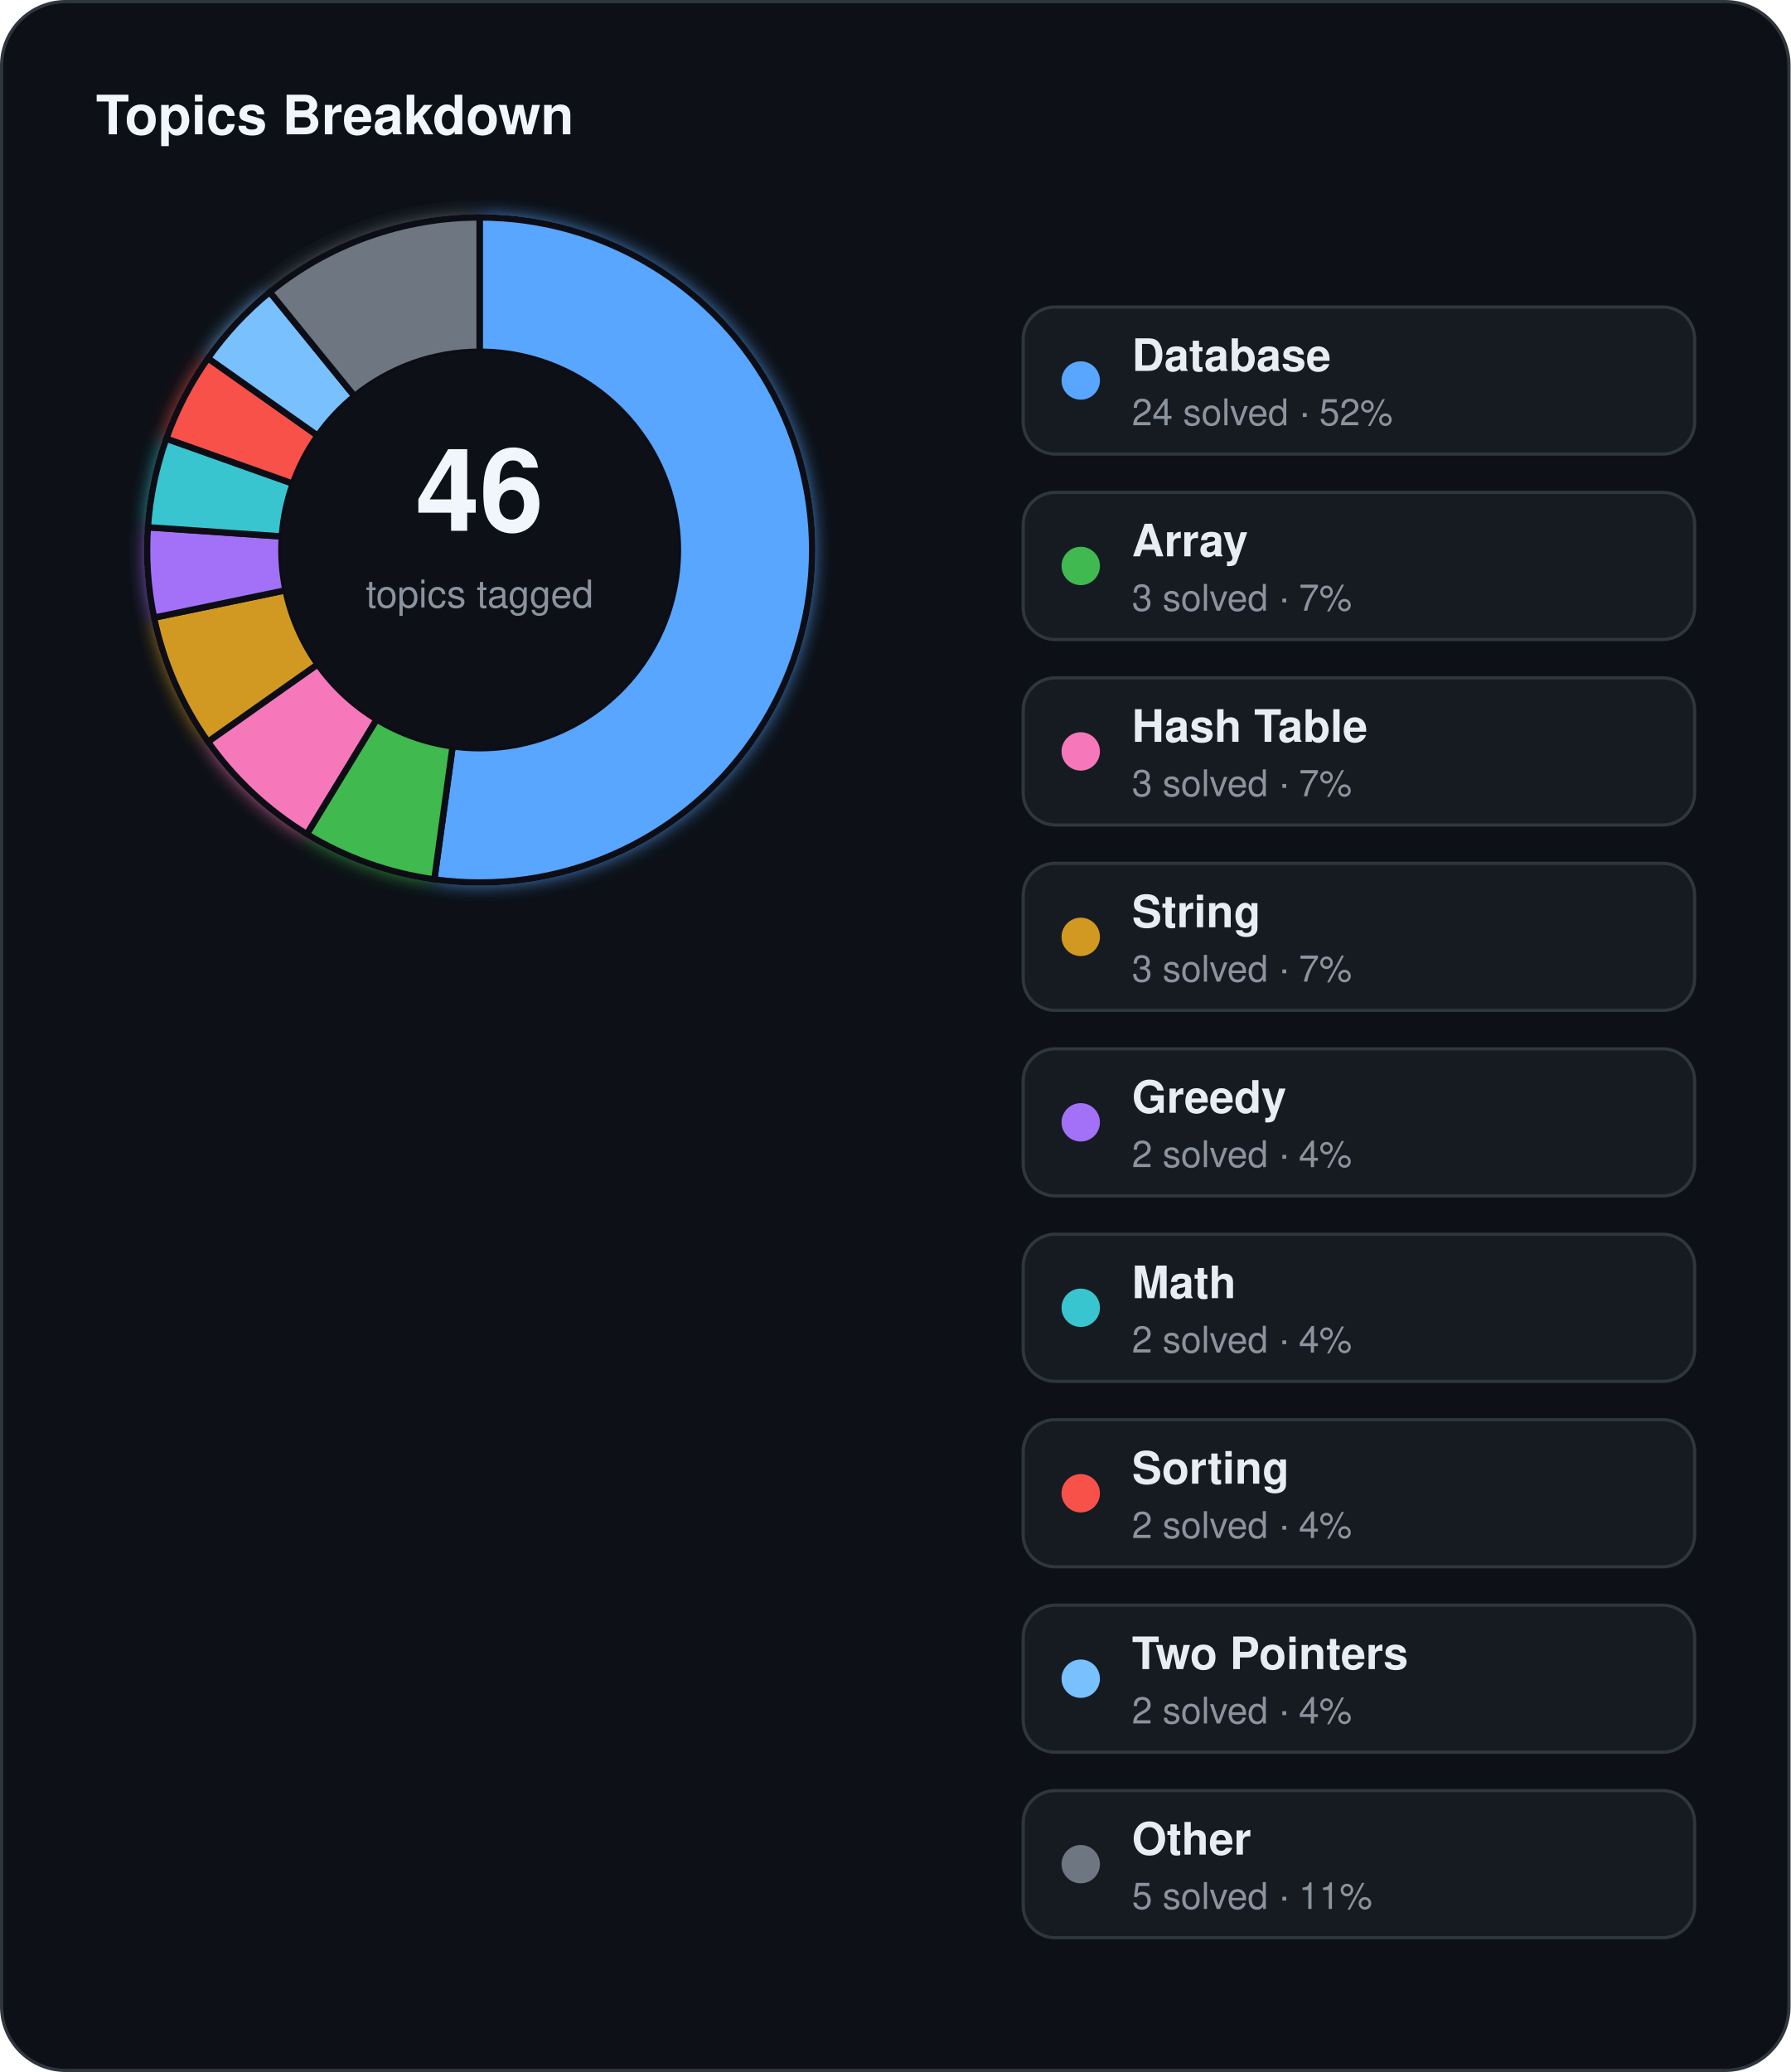
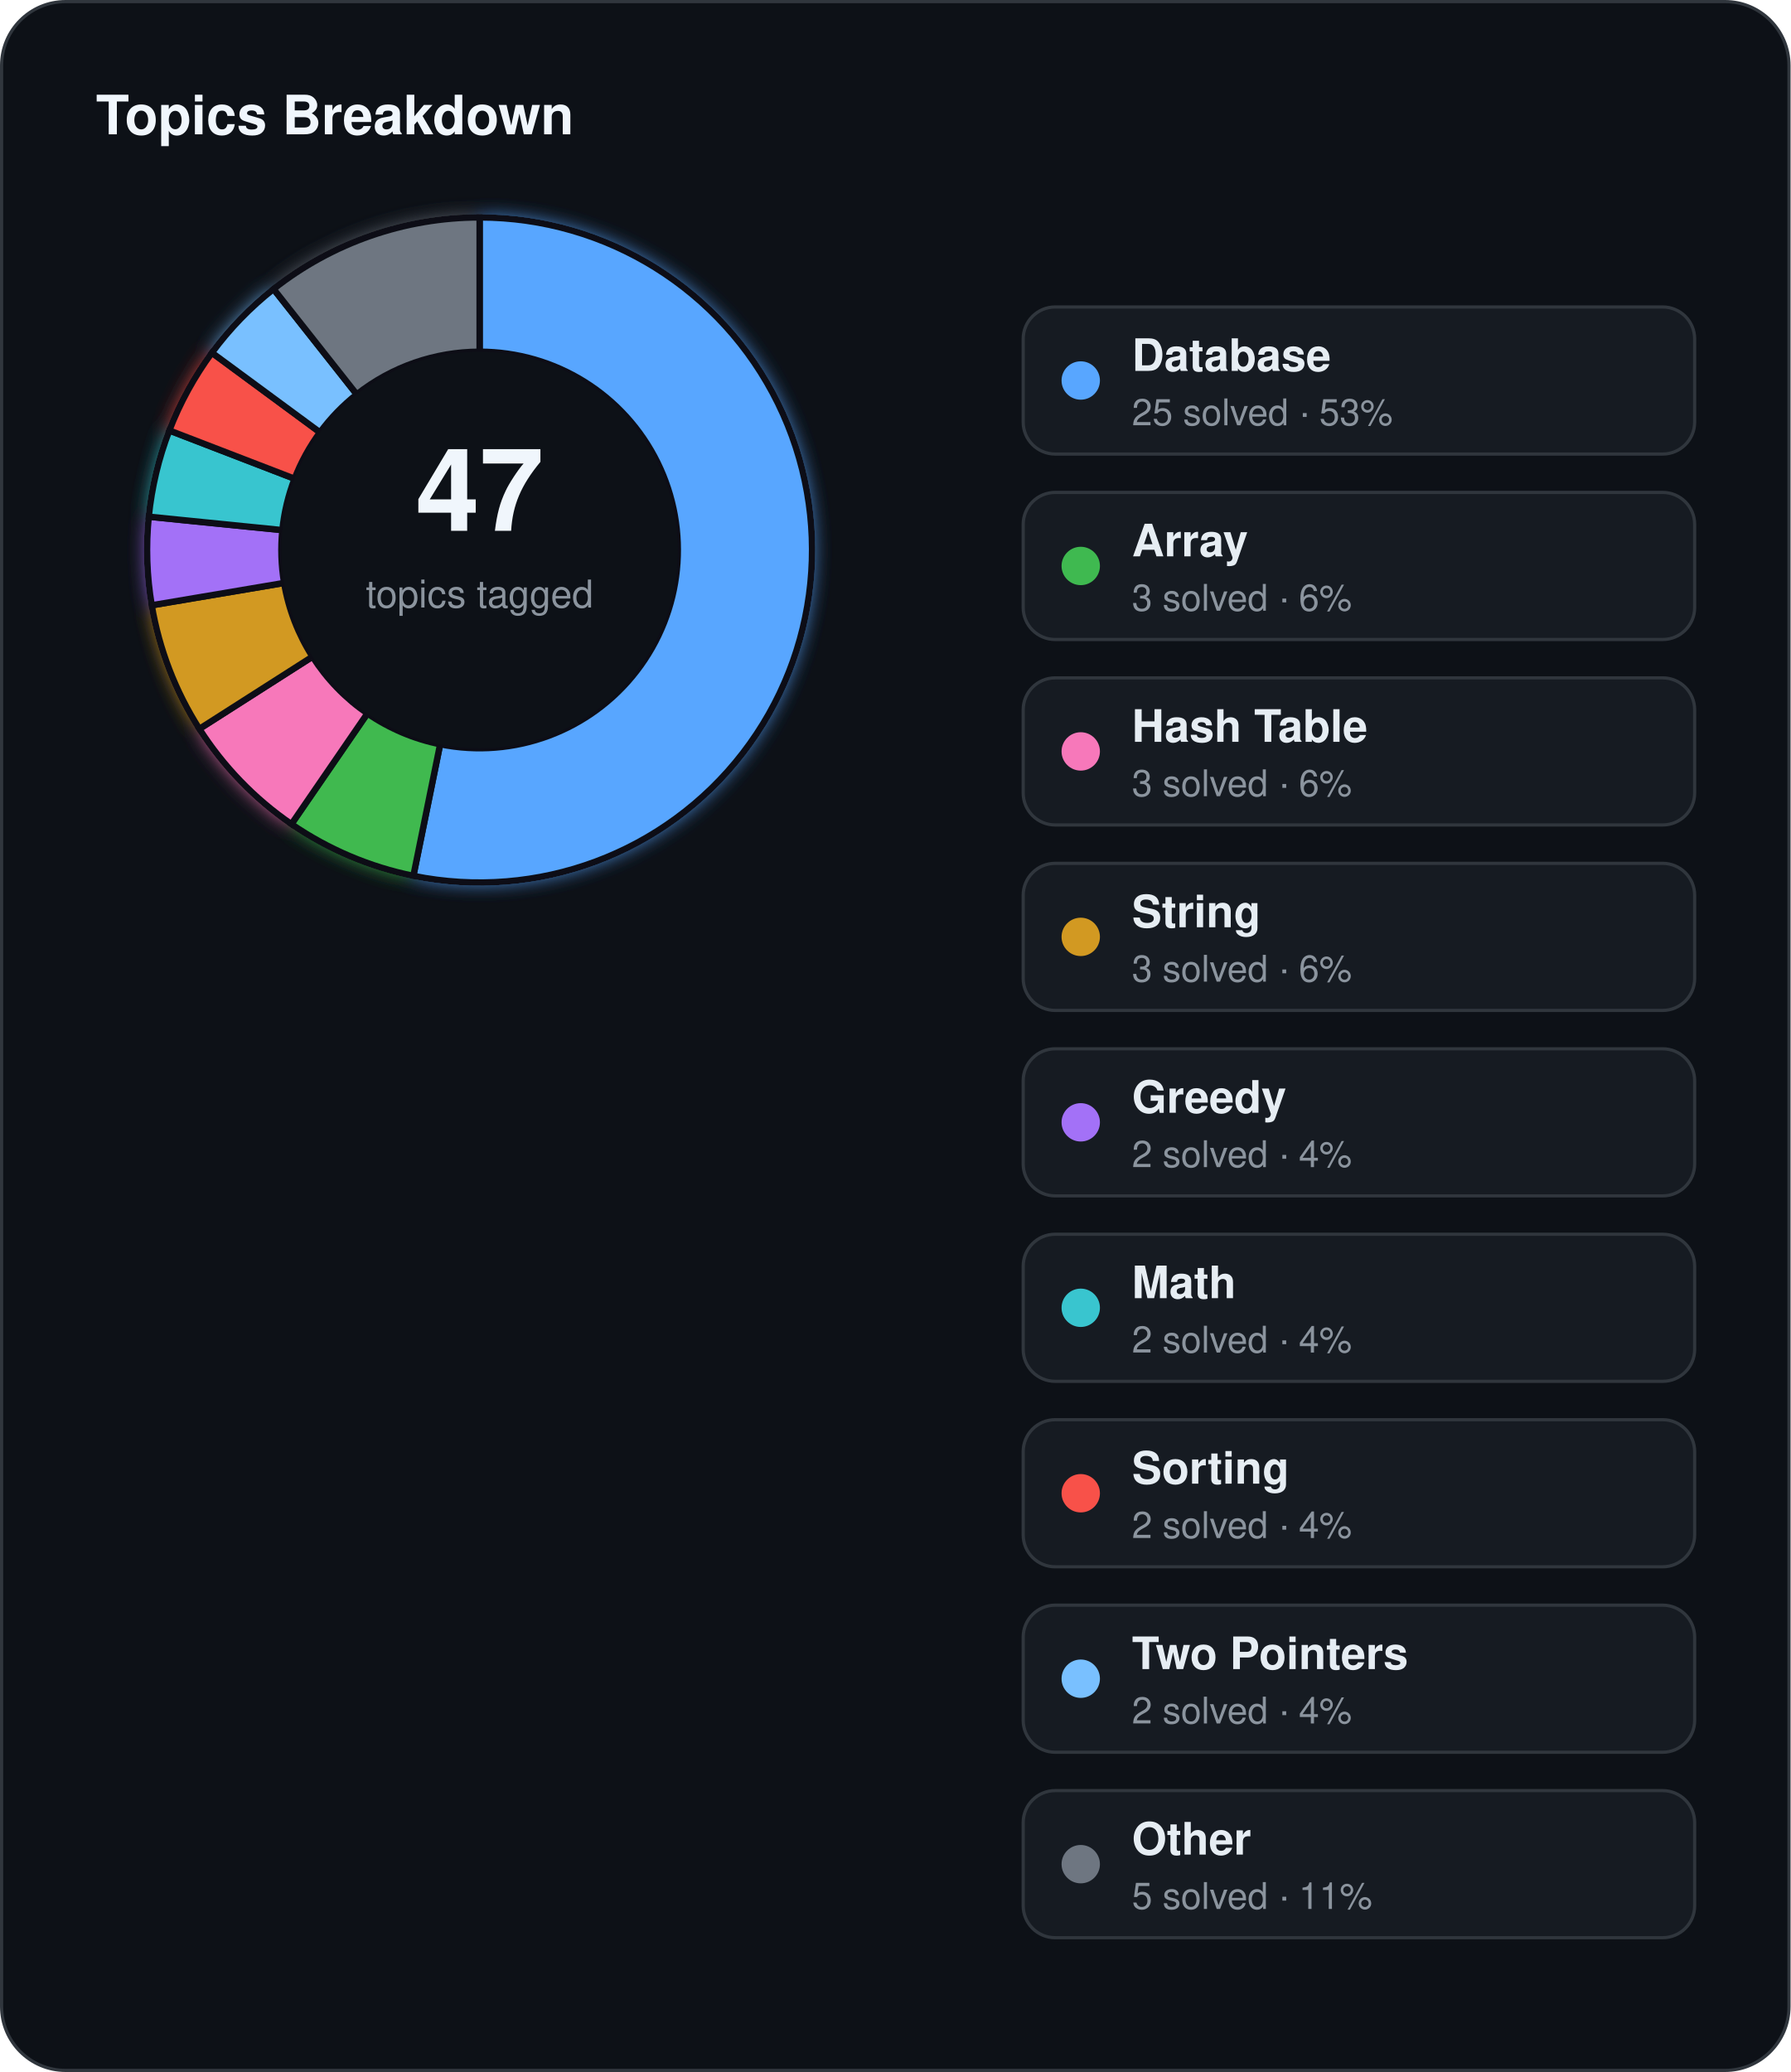
<svg xmlns="http://www.w3.org/2000/svg" width="560" height="648" viewBox="0 0 560 648">
  <defs>
    <filter id="topics-glow" x="-60%" y="-60%" width="220%" height="220%">
      <feGaussianBlur stdDeviation="3" result="blur" />
      <feMerge>
        <feMergeNode in="blur" />
        <feMergeNode in="SourceGraphic" />
      </feMerge>
    </filter>
  </defs>
  <rect x="0.5" y="0.5" width="559" height="647" rx="20" fill="#0d1117" stroke="#30363d" stroke-width="1" />
  <text x="30" y="42" fill="#f0f6fc" font-family="Segoe UI, Helvetica, Arial, sans-serif" font-size="17" font-weight="700">Topics Breakdown</text>
  <g filter="url(#topics-glow)">
-     <path d="M 150.00,68.00 A 104,104 0 1 1 135.84,275.03 L 141.56,233.42 A 62,62 0 1 0 150.00,110.00 Z" fill="#58a6ff" stroke="#0d1117" stroke-width="2" />
-     <path d="M 135.84,275.03 A 104,104 0 0 1 95.96,260.86 L 117.79,224.97 A 62,62 0 0 0 141.56,233.42 Z" fill="#3fb950" stroke="#0d1117" stroke-width="2" />
-     <path d="M 95.96,260.86 A 104,104 0 0 1 65.04,231.97 L 99.35,207.75 A 62,62 0 0 0 117.79,224.97 Z" fill="#f778ba" stroke="#0d1117" stroke-width="2" />
-     <path d="M 65.04,231.97 A 104,104 0 0 1 48.18,193.16 L 89.30,184.61 A 62,62 0 0 0 99.35,207.75 Z" fill="#d29922" stroke="#0d1117" stroke-width="2" />
-     <path d="M 48.18,193.16 A 104,104 0 0 1 46.24,164.90 L 88.14,167.77 A 62,62 0 0 0 89.30,184.61 Z" fill="#a371f7" stroke="#0d1117" stroke-width="2" />
-     <path d="M 46.24,164.90 A 104,104 0 0 1 52.00,137.17 L 91.58,151.24 A 62,62 0 0 0 88.14,167.77 Z" fill="#39c5cf" stroke="#0d1117" stroke-width="2" />
-     <path d="M 52.00,137.17 A 104,104 0 0 1 65.04,112.03 L 99.35,136.25 A 62,62 0 0 0 91.58,151.24 Z" fill="#f85149" stroke="#0d1117" stroke-width="2" />
-     <path d="M 65.04,112.03 A 104,104 0 0 1 84.37,91.33 L 110.87,123.91 A 62,62 0 0 0 99.35,136.25 Z" fill="#79c0ff" stroke="#0d1117" stroke-width="2" />
-     <path d="M 84.37,91.33 A 104,104 0 0 1 150.00,68.00 L 150.00,110.00 A 62,62 0 0 0 110.87,123.91 Z" fill="#6e7681" stroke="#0d1117" stroke-width="2" />
+     <path d="M 150.00,68.00 A 104,104 0 1 1 129.28,273.92 L 137.65,232.76 A 62,62 0 1 0 150.00,110.00 Z" fill="#58a6ff" stroke="#0d1117" stroke-width="2" />
+     <path d="M 129.28,273.92 A 104,104 0 0 1 91.14,257.74 L 114.91,223.12 A 62,62 0 0 0 137.65,232.76 Z" fill="#3fb950" stroke="#0d1117" stroke-width="2" />
+     <path d="M 91.14,257.74 A 104,104 0 0 1 62.34,227.96 L 97.74,205.36 A 62,62 0 0 0 114.91,223.12 Z" fill="#f778ba" stroke="#0d1117" stroke-width="2" />
+     <path d="M 62.34,227.96 A 104,104 0 0 1 47.45,189.30 L 88.86,182.31 A 62,62 0 0 0 97.74,205.36 Z" fill="#d29922" stroke="#0d1117" stroke-width="2" />
+     <path d="M 47.45,189.30 A 104,104 0 0 1 46.52,161.59 L 88.31,165.79 A 62,62 0 0 0 88.86,182.31 Z" fill="#a371f7" stroke="#0d1117" stroke-width="2" />
+     <path d="M 46.52,161.59 A 104,104 0 0 1 52.95,134.62 L 92.14,149.72 A 62,62 0 0 0 88.31,165.79 Z" fill="#39c5cf" stroke="#0d1117" stroke-width="2" />
+     <path d="M 52.95,134.62 A 104,104 0 0 1 66.27,110.31 L 100.09,135.22 A 62,62 0 0 0 92.14,149.72 Z" fill="#f85149" stroke="#0d1117" stroke-width="2" />
+     <path d="M 66.27,110.31 A 104,104 0 0 1 85.55,90.38 L 111.58,123.34 A 62,62 0 0 0 100.09,135.22 Z" fill="#79c0ff" stroke="#0d1117" stroke-width="2" />
+     <path d="M 85.55,90.38 A 104,104 0 0 1 150.00,68.00 L 150.00,110.00 A 62,62 0 0 0 111.58,123.34 Z" fill="#6e7681" stroke="#0d1117" stroke-width="2" />
  </g>
  <circle cx="150" cy="172" r="62" fill="#0d1117" />
-   <text x="150" y="166" text-anchor="middle" fill="#f0f6fc" font-family="Segoe UI, Helvetica, Arial, sans-serif" font-size="36" font-weight="700">46</text>
+   <text x="150" y="166" text-anchor="middle" fill="#f0f6fc" font-family="Segoe UI, Helvetica, Arial, sans-serif" font-size="36" font-weight="700">47</text>
  <text x="150" y="190" text-anchor="middle" fill="#8b949e" font-family="Segoe UI, Helvetica, Arial, sans-serif" font-size="12">topics tagged</text>
  <rect x="320" y="96" width="210" height="46" rx="10" fill="#161b22" stroke="#30363d" stroke-width="1" />
  <circle cx="338" cy="119" r="6" fill="#58a6ff" />
  <text x="354" y="116" fill="#e6edf3" font-family="Segoe UI, Helvetica, Arial, sans-serif" font-size="14" font-weight="600">Database</text>
-   <text x="354" y="133" fill="#8b949e" font-family="Segoe UI, Helvetica, Arial, sans-serif" font-size="11.5">24 solved · 52%</text>
+   <text x="354" y="133" fill="#8b949e" font-family="Segoe UI, Helvetica, Arial, sans-serif" font-size="11.5">25 solved · 53%</text>
  <rect x="320" y="154" width="210" height="46" rx="10" fill="#161b22" stroke="#30363d" stroke-width="1" />
  <circle cx="338" cy="177" r="6" fill="#3fb950" />
  <text x="354" y="174" fill="#e6edf3" font-family="Segoe UI, Helvetica, Arial, sans-serif" font-size="14" font-weight="600">Array</text>
-   <text x="354" y="191" fill="#8b949e" font-family="Segoe UI, Helvetica, Arial, sans-serif" font-size="11.5">3 solved · 7%</text>
+   <text x="354" y="191" fill="#8b949e" font-family="Segoe UI, Helvetica, Arial, sans-serif" font-size="11.5">3 solved · 6%</text>
  <rect x="320" y="212" width="210" height="46" rx="10" fill="#161b22" stroke="#30363d" stroke-width="1" />
  <circle cx="338" cy="235" r="6" fill="#f778ba" />
  <text x="354" y="232" fill="#e6edf3" font-family="Segoe UI, Helvetica, Arial, sans-serif" font-size="14" font-weight="600">Hash Table</text>
-   <text x="354" y="249" fill="#8b949e" font-family="Segoe UI, Helvetica, Arial, sans-serif" font-size="11.5">3 solved · 7%</text>
+   <text x="354" y="249" fill="#8b949e" font-family="Segoe UI, Helvetica, Arial, sans-serif" font-size="11.5">3 solved · 6%</text>
  <rect x="320" y="270" width="210" height="46" rx="10" fill="#161b22" stroke="#30363d" stroke-width="1" />
  <circle cx="338" cy="293" r="6" fill="#d29922" />
  <text x="354" y="290" fill="#e6edf3" font-family="Segoe UI, Helvetica, Arial, sans-serif" font-size="14" font-weight="600">String</text>
-   <text x="354" y="307" fill="#8b949e" font-family="Segoe UI, Helvetica, Arial, sans-serif" font-size="11.5">3 solved · 7%</text>
+   <text x="354" y="307" fill="#8b949e" font-family="Segoe UI, Helvetica, Arial, sans-serif" font-size="11.5">3 solved · 6%</text>
  <rect x="320" y="328" width="210" height="46" rx="10" fill="#161b22" stroke="#30363d" stroke-width="1" />
  <circle cx="338" cy="351" r="6" fill="#a371f7" />
  <text x="354" y="348" fill="#e6edf3" font-family="Segoe UI, Helvetica, Arial, sans-serif" font-size="14" font-weight="600">Greedy</text>
  <text x="354" y="365" fill="#8b949e" font-family="Segoe UI, Helvetica, Arial, sans-serif" font-size="11.5">2 solved · 4%</text>
  <rect x="320" y="386" width="210" height="46" rx="10" fill="#161b22" stroke="#30363d" stroke-width="1" />
  <circle cx="338" cy="409" r="6" fill="#39c5cf" />
  <text x="354" y="406" fill="#e6edf3" font-family="Segoe UI, Helvetica, Arial, sans-serif" font-size="14" font-weight="600">Math</text>
  <text x="354" y="423" fill="#8b949e" font-family="Segoe UI, Helvetica, Arial, sans-serif" font-size="11.5">2 solved · 4%</text>
  <rect x="320" y="444" width="210" height="46" rx="10" fill="#161b22" stroke="#30363d" stroke-width="1" />
  <circle cx="338" cy="467" r="6" fill="#f85149" />
  <text x="354" y="464" fill="#e6edf3" font-family="Segoe UI, Helvetica, Arial, sans-serif" font-size="14" font-weight="600">Sorting</text>
  <text x="354" y="481" fill="#8b949e" font-family="Segoe UI, Helvetica, Arial, sans-serif" font-size="11.5">2 solved · 4%</text>
  <rect x="320" y="502" width="210" height="46" rx="10" fill="#161b22" stroke="#30363d" stroke-width="1" />
  <circle cx="338" cy="525" r="6" fill="#79c0ff" />
  <text x="354" y="522" fill="#e6edf3" font-family="Segoe UI, Helvetica, Arial, sans-serif" font-size="14" font-weight="600">Two Pointers</text>
  <text x="354" y="539" fill="#8b949e" font-family="Segoe UI, Helvetica, Arial, sans-serif" font-size="11.5">2 solved · 4%</text>
  <rect x="320" y="560" width="210" height="46" rx="10" fill="#161b22" stroke="#30363d" stroke-width="1" />
  <circle cx="338" cy="583" r="6" fill="#6e7681" />
  <text x="354" y="580" fill="#e6edf3" font-family="Segoe UI, Helvetica, Arial, sans-serif" font-size="14" font-weight="600">Other</text>
  <text x="354" y="597" fill="#8b949e" font-family="Segoe UI, Helvetica, Arial, sans-serif" font-size="11.5">5 solved · 11%</text>
</svg>
